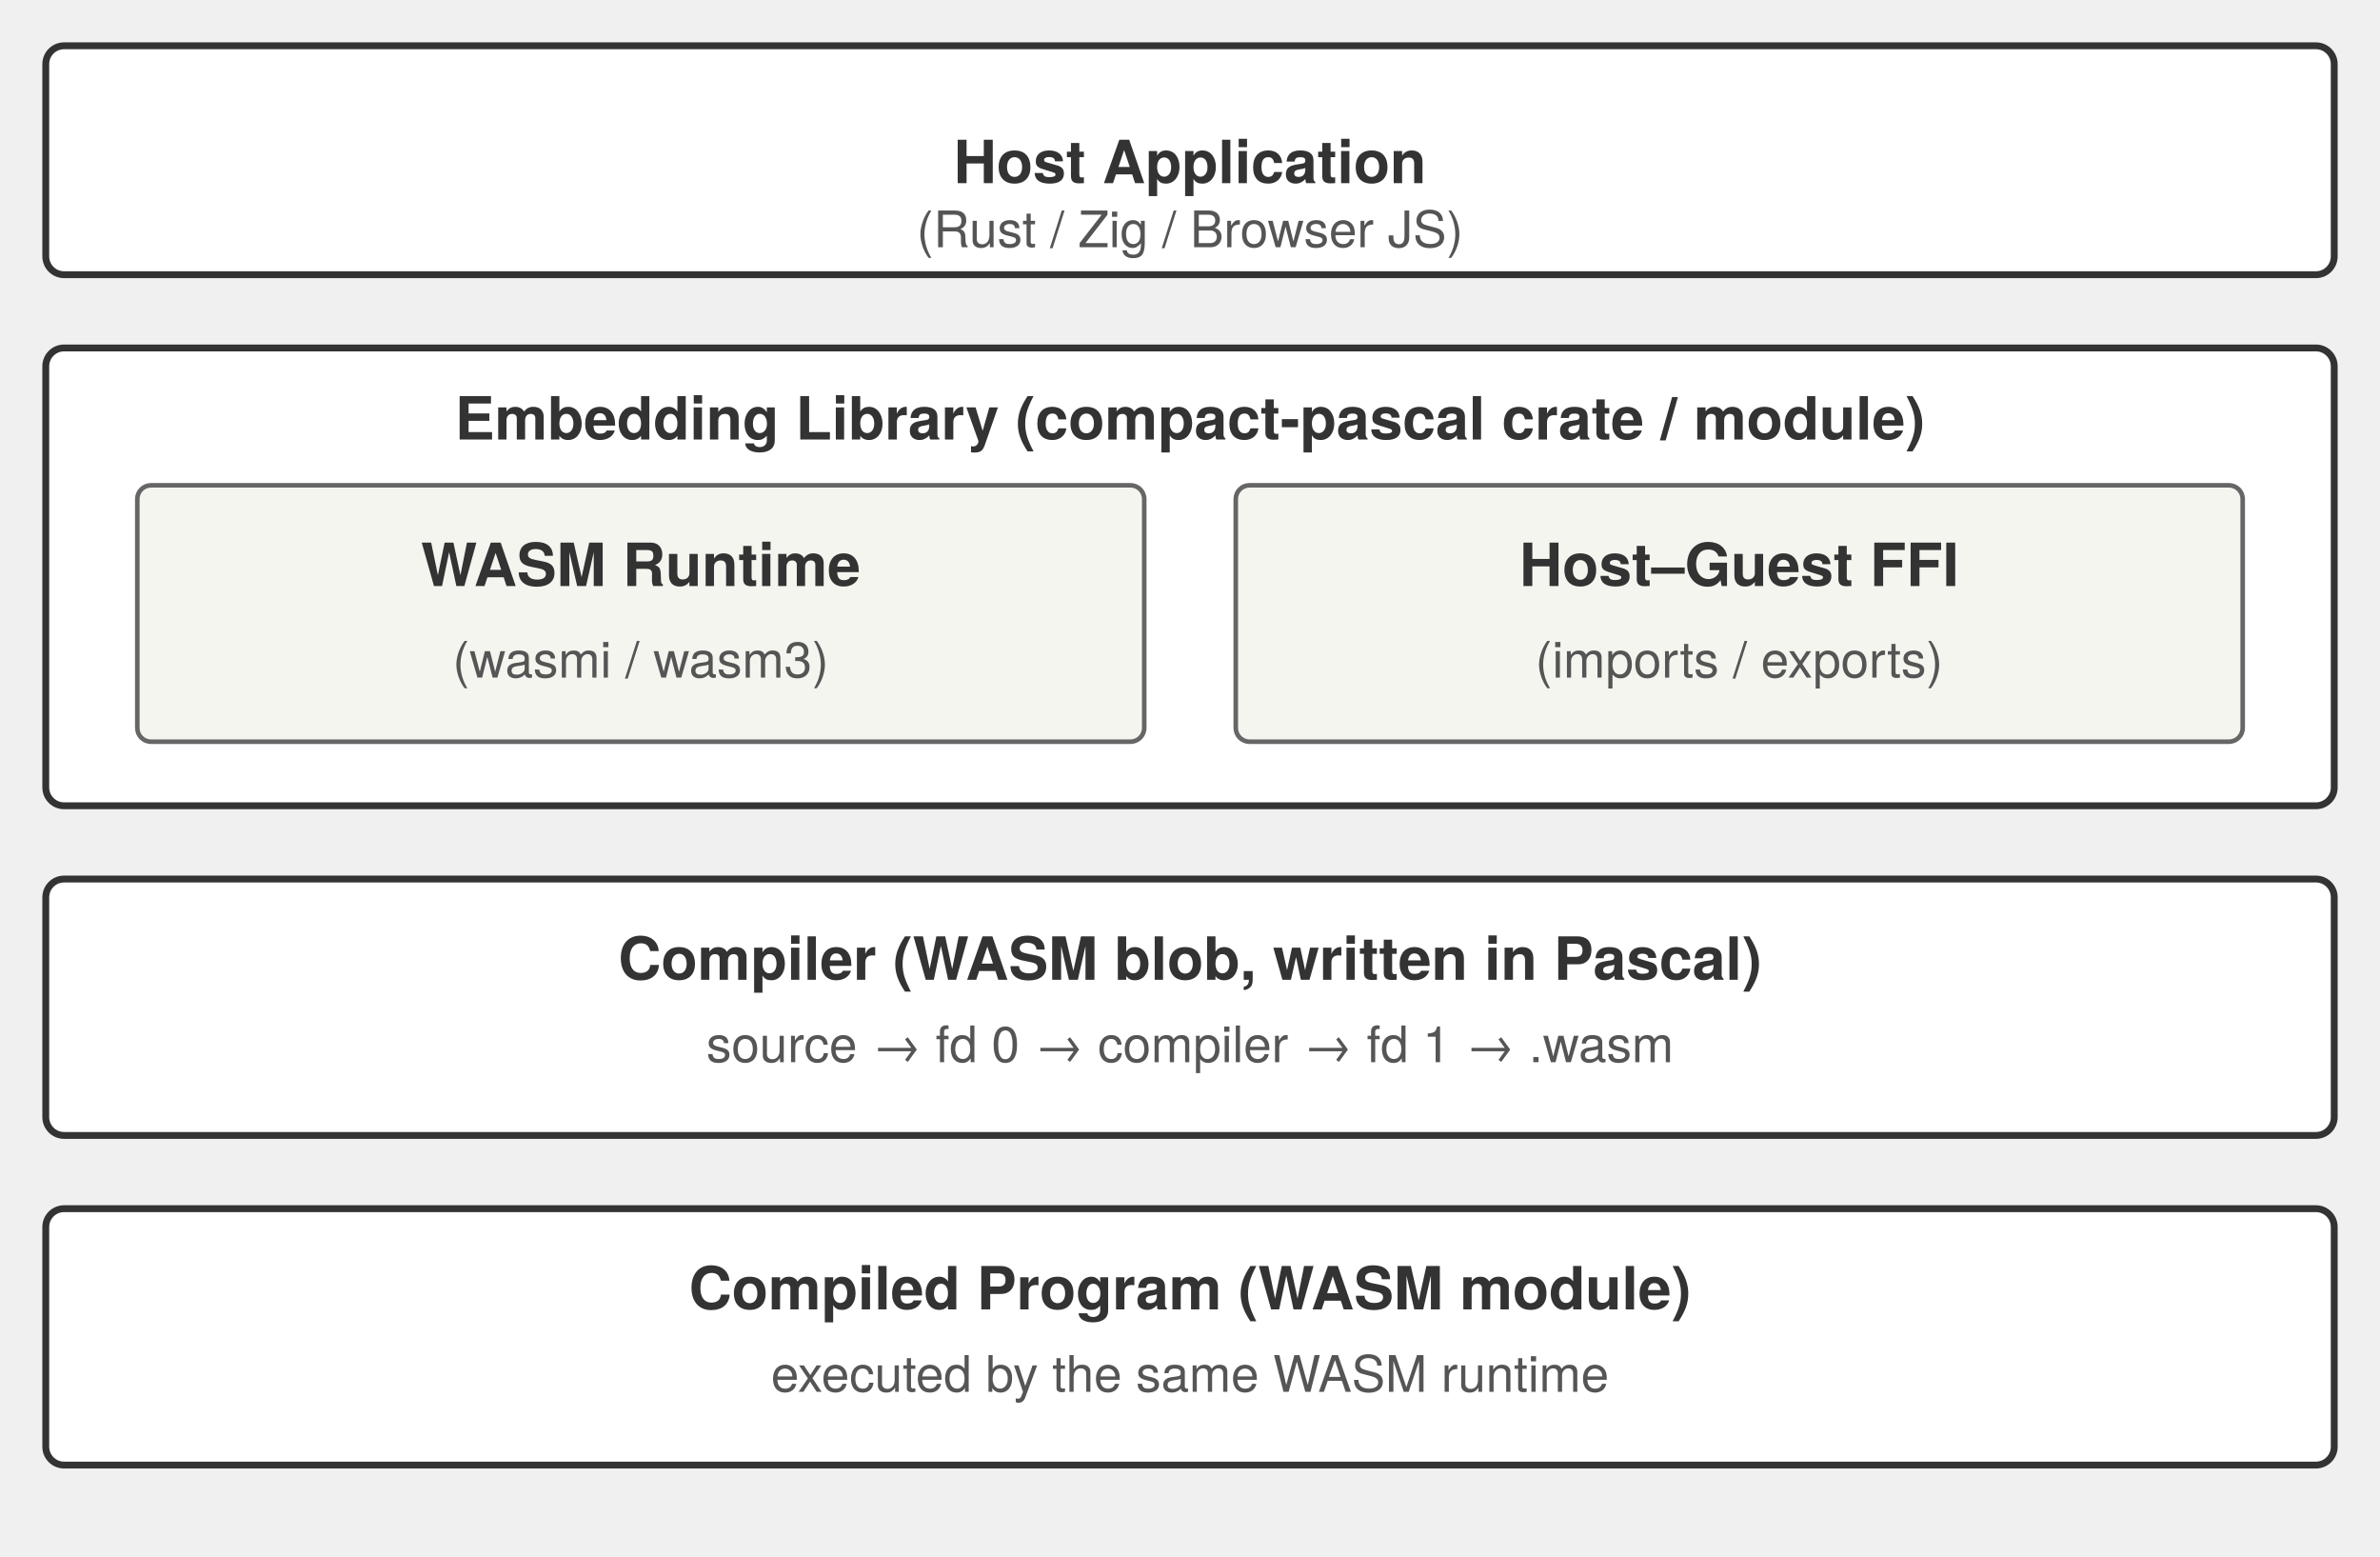
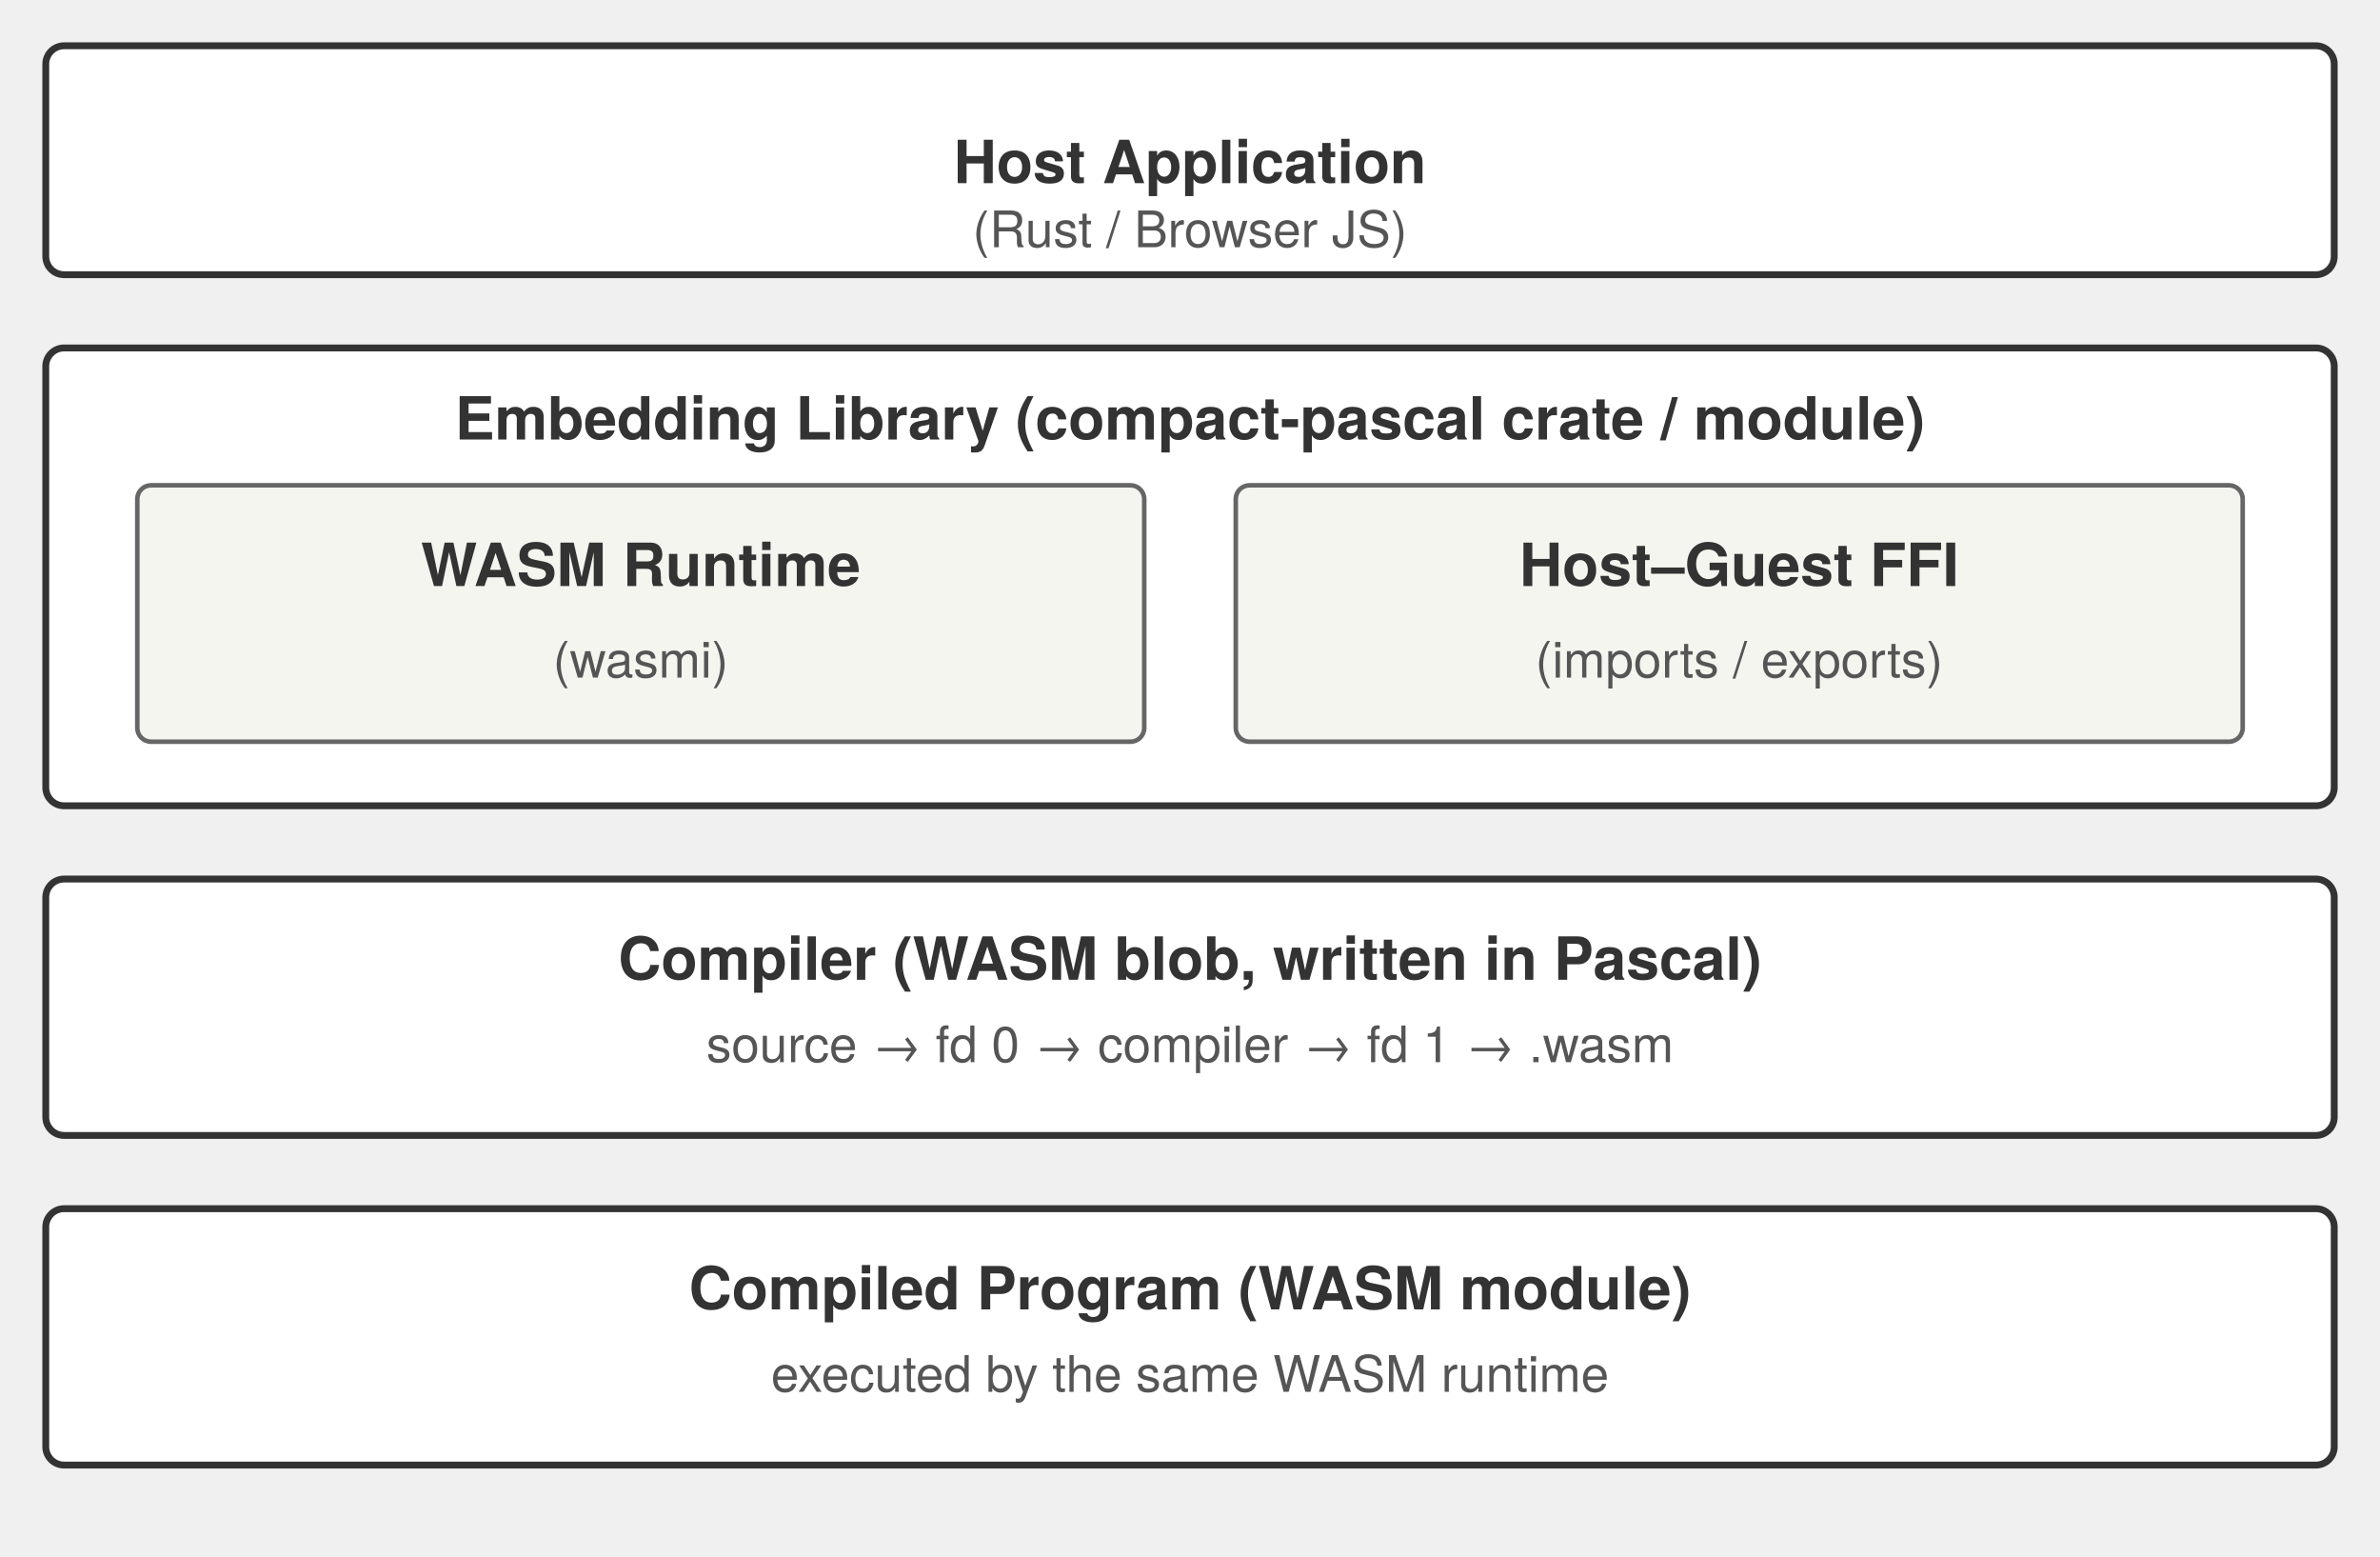
<svg xmlns="http://www.w3.org/2000/svg" viewBox="0 0 520 340" font-family="'TeX Gyre Heros', 'Helvetica Neue', Helvetica, Arial, sans-serif" font-size="13">
  <defs>
    <style>
      .box { fill: #fff; stroke: #333; stroke-width: 1.5; }
      .inner { fill: #f5f5f0; stroke: #666; stroke-width: 1; }
      .label { font-weight: bold; fill: #333; }
      .sublabel { fill: #555; font-size: 11; }
      .arrow { stroke: #666; stroke-width: 1.2; fill: none; marker-end: url(#arrowhead); }
    </style>
    <marker id="arrowhead" markerWidth="8" markerHeight="6" refX="8" refY="3" orient="auto">
      <path d="M0,0 L8,3 L0,6 Z" fill="#666" />
    </marker>
  </defs>
  <rect class="box" x="10" y="10" width="500" height="50" rx="4" />
  <text class="label" x="260" y="40" text-anchor="middle">Host Application</text>
-   <text class="sublabel" x="260" y="54" text-anchor="middle">(Rust / Zig / Browser JS)</text>
+   <text class="sublabel" x="260" y="54" text-anchor="middle">(Rust / Browser JS)</text>
  <rect class="box" x="10" y="76" width="500" height="100" rx="4" />
  <text class="label" x="260" y="96" text-anchor="middle">Embedding Library (compact-pascal crate / module)</text>
  <rect class="inner" x="30" y="106" width="220" height="56" rx="3" />
  <text class="label" x="140" y="128" text-anchor="middle">WASM Runtime</text>
-   <text class="sublabel" x="140" y="148" text-anchor="middle">(wasmi / wasm3)</text>
+   <text class="sublabel" x="140" y="148" text-anchor="middle">(wasmi)</text>
  <rect class="inner" x="270" y="106" width="220" height="56" rx="3" />
  <text class="label" x="380" y="128" text-anchor="middle">Host–Guest FFI</text>
  <text class="sublabel" x="380" y="148" text-anchor="middle">(imports / exports)</text>
  <rect class="box" x="10" y="192" width="500" height="56" rx="4" />
  <text class="label" x="260" y="214" text-anchor="middle">Compiler (WASM blob, written in Pascal)</text>
  <text class="sublabel" x="260" y="232" text-anchor="middle">source → fd 0 → compiler → fd 1 → .wasm</text>
  <rect class="box" x="10" y="264" width="500" height="56" rx="4" />
  <text class="label" x="260" y="286" text-anchor="middle">Compiled Program (WASM module)</text>
  <text class="sublabel" x="260" y="304" text-anchor="middle">executed by the same WASM runtime</text>
</svg>
